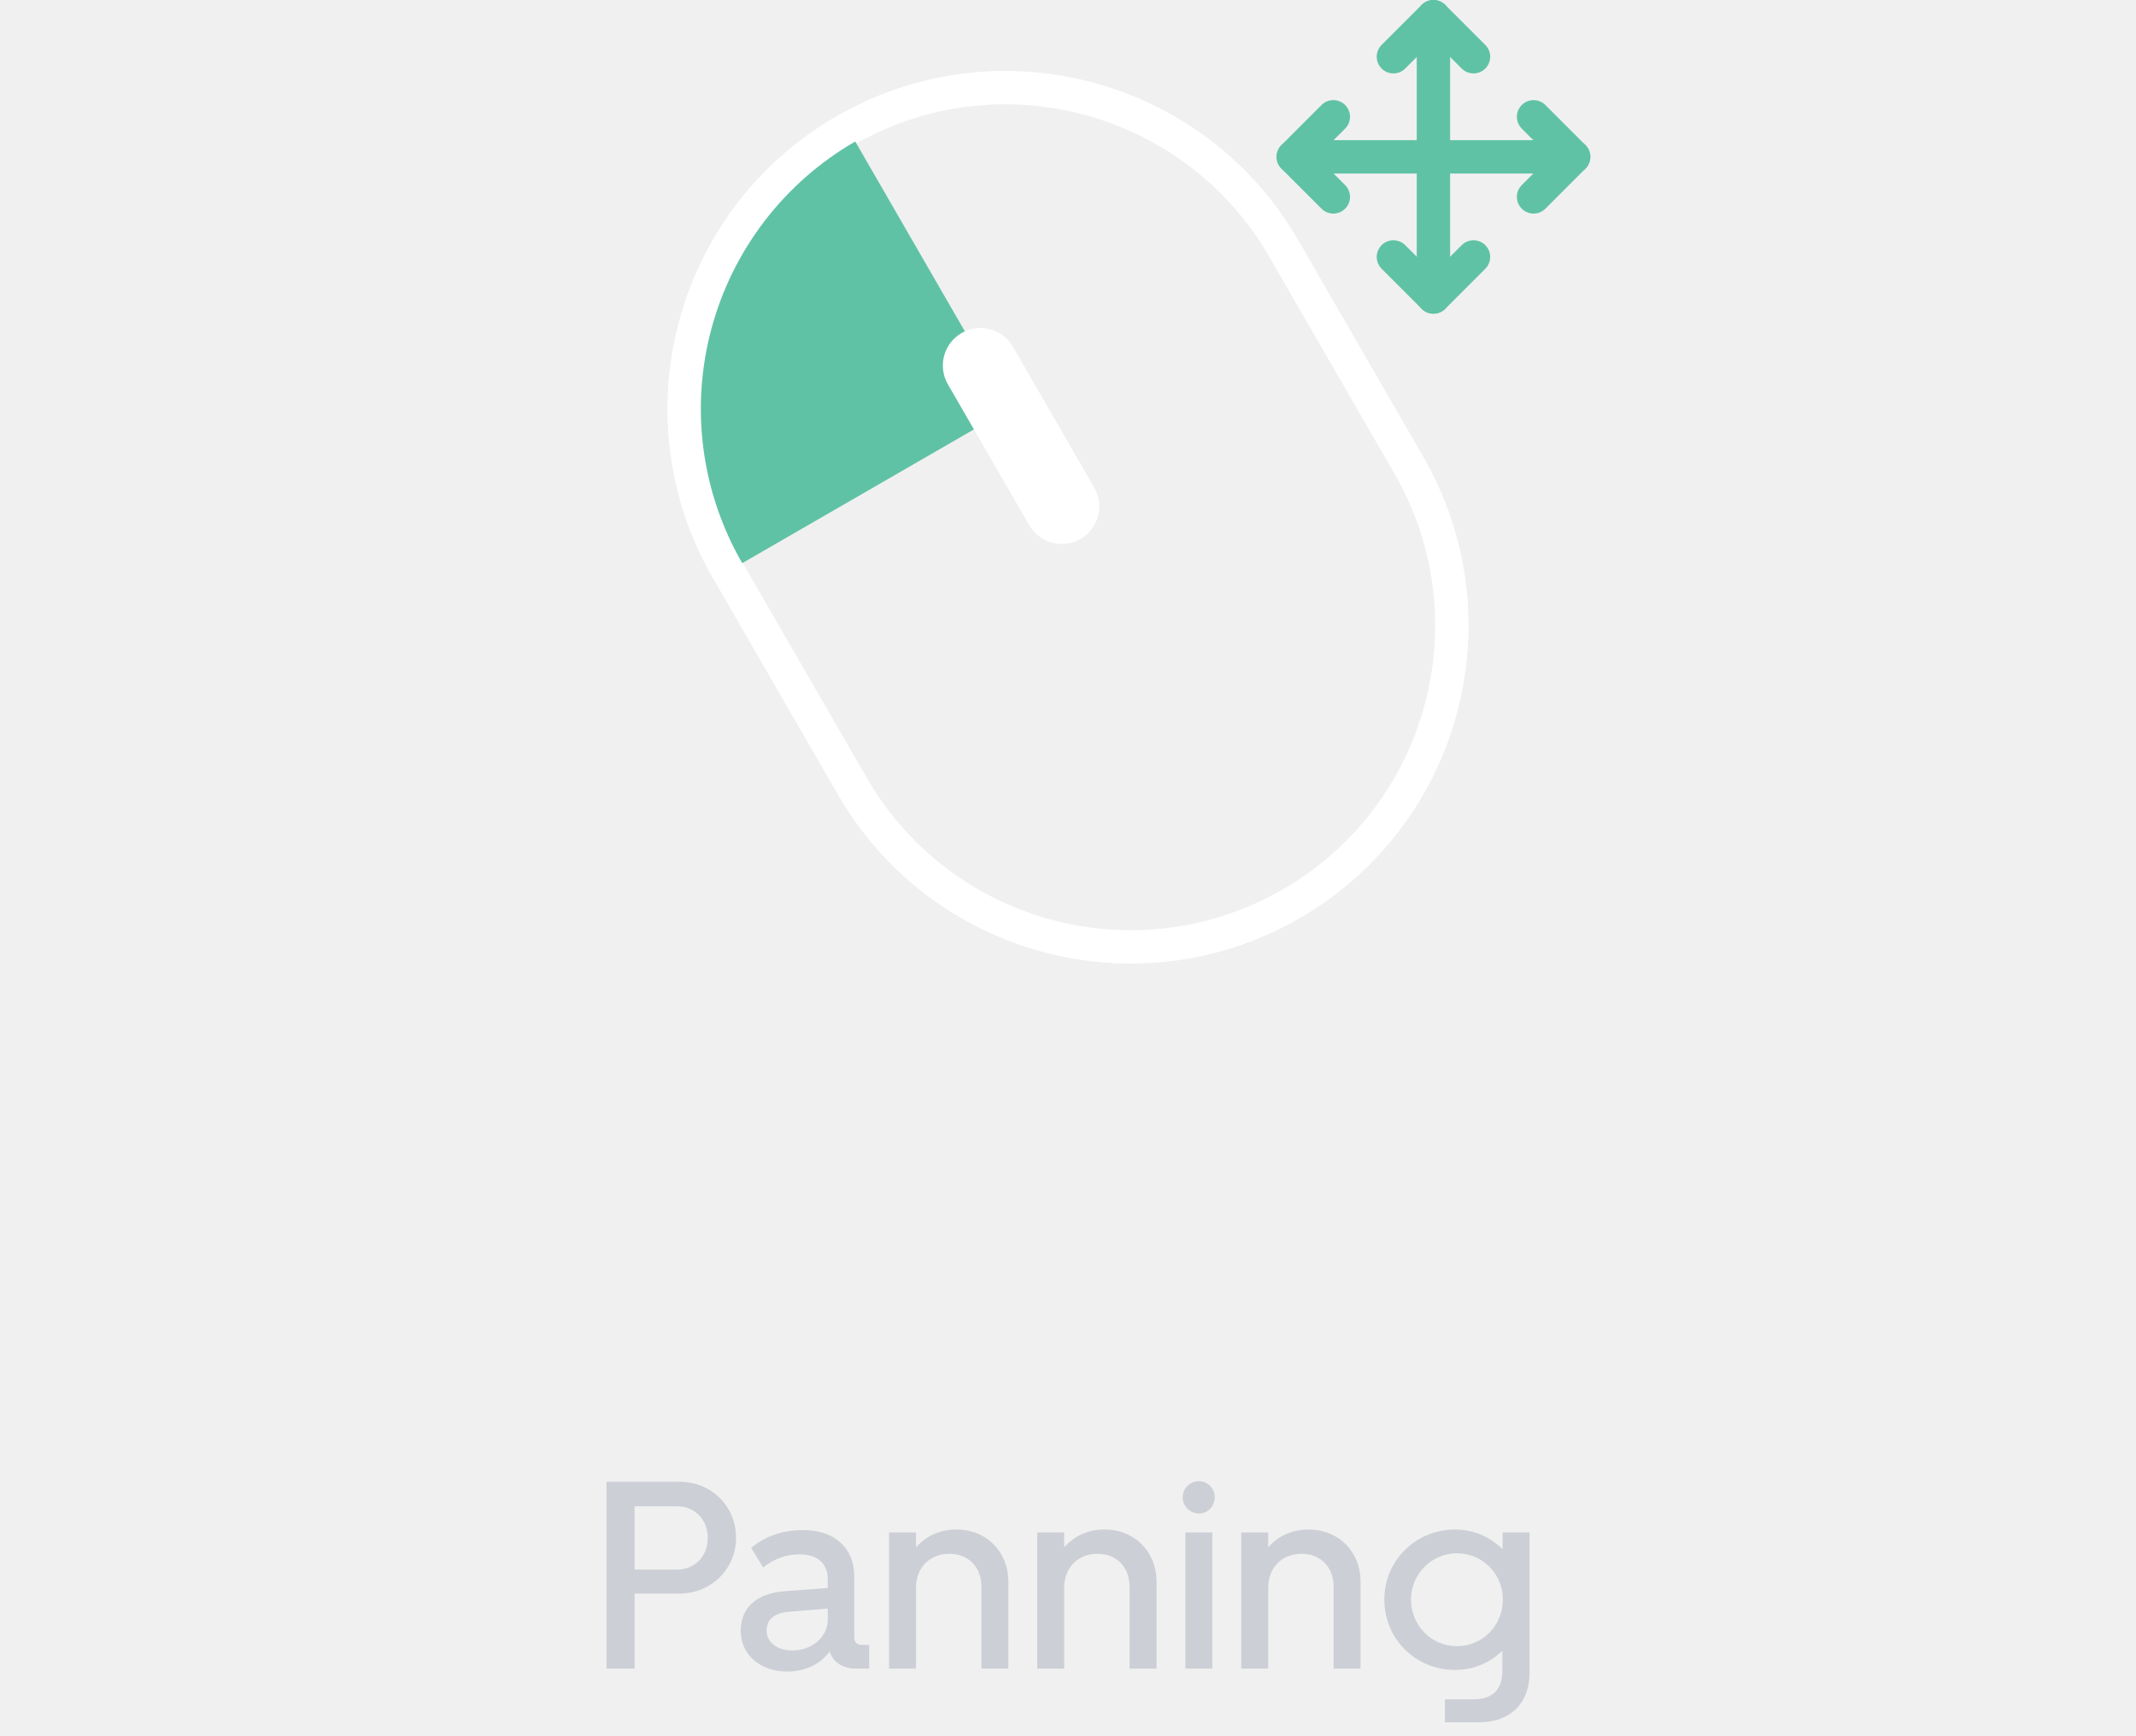
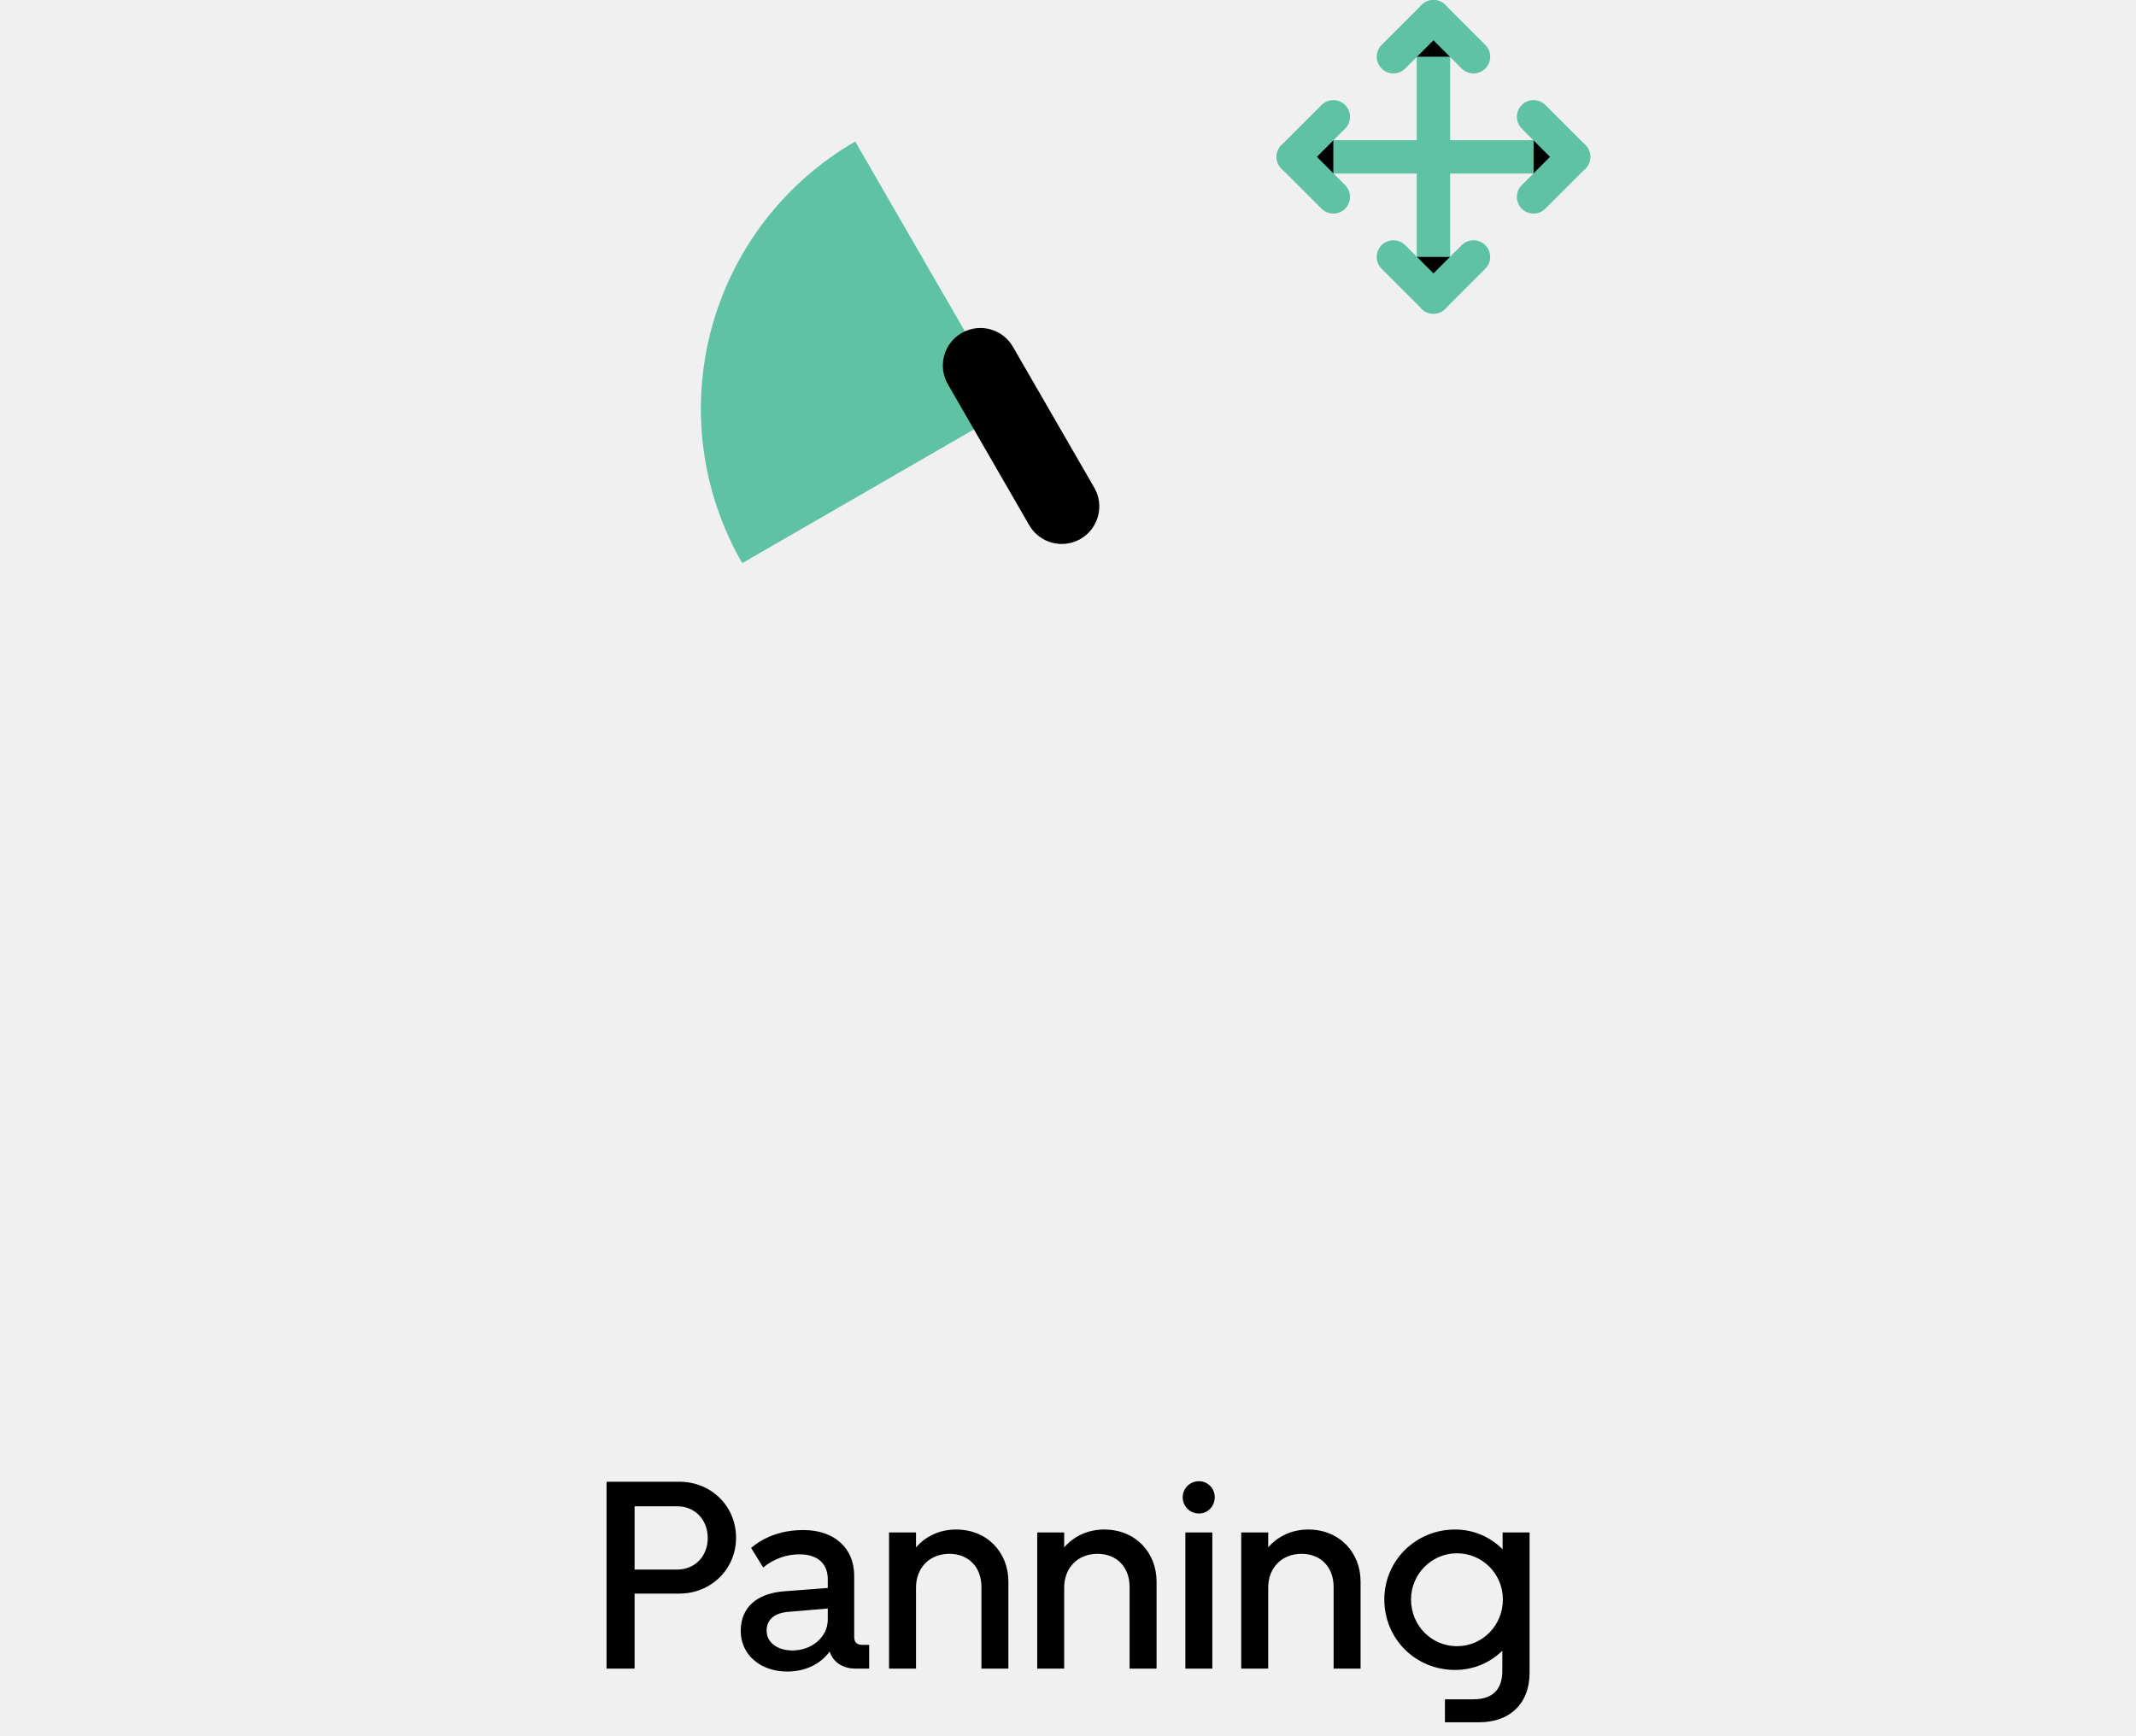
- <svg xmlns="http://www.w3.org/2000/svg" width="128" height="104" viewBox="0 0 128 104" fill="none">
-   <rect x="33.954" y="17.459" width="38.5" height="53.5" rx="19.25" transform="rotate(-30 33.9539 17.4588)" stroke="white" stroke-width="2" />
-   <path d="M51.25 8.479C49.146 9.693 47.302 11.311 45.823 13.238C44.344 15.165 43.259 17.365 42.63 19.712C42.002 22.059 41.841 24.506 42.158 26.915C42.475 29.323 43.264 31.646 44.478 33.75L60.5 24.5L51.25 8.479Z" fill="#60C2A4" />
-   <rect x="55.677" y="21.083" width="4.5" height="14.25" rx="2.25" transform="rotate(-30 55.6768 21.0832)" fill="white" />
+ <svg xmlns="http://www.w3.org/2000/svg" width="128" height="104" viewBox="0 0 128 104">
+   <rect x="33.954" y="17.459" width="38.5" height="53.5" rx="19.25" transform="rotate(-30 33.9539 17.4588)" stroke="" stroke-width="2" fill="transparent" />
+   <path d="M51.25 8.479C49.146 9.693 47.302 11.311 45.823 13.238C44.344 15.165 43.259 17.365 42.63 19.712C42.002 22.059 41.841 24.506 42.158 26.915C42.475 29.323 43.264 31.646 44.478 33.75L60.5 24.5L51.25 8.479Z" fill="#60C2A4" stroke="transparent" />
+   <rect x="55.677" y="21.083" width="4.5" height="14.25" rx="2.25" transform="rotate(-30 55.6768 21.0832)" fill="" />
  <path d="M85.899 1V17.8" stroke="#60C2A4" stroke-width="2" stroke-miterlimit="10" stroke-linecap="round" stroke-linejoin="round" />
  <path d="M83.5 3.4L85.9 1L88.3 3.4" stroke="#60C2A4" stroke-width="2" stroke-miterlimit="10" stroke-linecap="round" stroke-linejoin="round" />
  <path d="M83.5 15.399L85.9 17.799L88.3 15.399" stroke="#60C2A4" stroke-width="2" stroke-miterlimit="10" stroke-linecap="round" stroke-linejoin="round" />
  <path d="M94.3 9.399H77.5" stroke="#60C2A4" stroke-width="2" stroke-miterlimit="10" stroke-linecap="round" stroke-linejoin="round" />
  <path d="M91.899 7L94.299 9.4L91.899 11.8" stroke="#60C2A4" stroke-width="2" stroke-miterlimit="10" stroke-linecap="round" stroke-linejoin="round" />
  <path d="M79.9 7L77.5 9.4L79.9 11.8" stroke="#60C2A4" stroke-width="2" stroke-miterlimit="10" stroke-linecap="round" stroke-linejoin="round" />
-   <path d="M36.348 100H38.028V95.504H40.7C42.636 95.504 44.108 94.016 44.108 92.16C44.108 90.272 42.636 88.8 40.7 88.8H36.348V100ZM40.572 90.272C41.676 90.272 42.412 91.104 42.412 92.176C42.412 93.232 41.676 94.064 40.572 94.064H38.028V90.272H40.572ZM44.388 97.744C44.388 99.168 45.572 100.176 47.172 100.176C48.26 100.176 49.172 99.728 49.716 98.976C49.924 99.616 50.5 100 51.284 100H52.084V98.576H51.668C51.348 98.576 51.188 98.416 51.188 98.112V94.432C51.188 92.768 49.988 91.696 48.148 91.696C46.932 91.696 45.86 92.048 45.012 92.768L45.732 93.936C46.42 93.392 47.14 93.152 47.924 93.152C48.996 93.152 49.604 93.712 49.604 94.64V95.168L47.06 95.36C45.364 95.472 44.388 96.32 44.388 97.744ZM45.94 97.728C45.94 97.056 46.404 96.656 47.3 96.592L49.604 96.4V97.072C49.604 98.096 48.66 98.912 47.492 98.912C46.58 98.912 45.94 98.432 45.94 97.728ZM60.428 94.784C60.428 93.04 59.164 91.664 57.292 91.664C56.316 91.664 55.468 92.064 54.892 92.736V91.84H53.276V100H54.892V95.152C54.892 93.936 55.724 93.12 56.892 93.12C58.044 93.12 58.812 93.92 58.812 95.104V100H60.428V94.784ZM69.307 94.784C69.307 93.04 68.043 91.664 66.171 91.664C65.195 91.664 64.347 92.064 63.771 92.736V91.84H62.155V100H63.771V95.152C63.771 93.936 64.603 93.12 65.771 93.12C66.923 93.12 67.691 93.92 67.691 95.104V100H69.307V94.784ZM71.849 90.704C72.377 90.704 72.793 90.272 72.793 89.728C72.793 89.2 72.377 88.768 71.849 88.768C71.305 88.768 70.873 89.2 70.873 89.728C70.873 90.272 71.305 90.704 71.849 90.704ZM72.649 91.84H71.033V100H72.649V91.84ZM81.533 94.784C81.533 93.04 80.269 91.664 78.397 91.664C77.421 91.664 76.573 92.064 75.997 92.736V91.84H74.381V100H75.997V95.152C75.997 93.936 76.829 93.12 77.997 93.12C79.149 93.12 79.917 93.92 79.917 95.104V100H81.533V94.784ZM91.66 91.84H90.044V92.848C89.308 92.112 88.316 91.664 87.196 91.664C84.844 91.664 82.956 93.52 82.956 95.856C82.956 98.224 84.828 100.08 87.196 100.08C88.3 100.08 89.292 99.648 90.028 98.928V100.128C90.028 101.248 89.452 101.84 88.284 101.84H86.588V103.216H88.636C90.492 103.216 91.66 102.08 91.66 100.256V91.84ZM84.556 95.856C84.556 94.336 85.788 93.088 87.308 93.088C88.828 93.088 90.06 94.32 90.06 95.856C90.06 97.408 88.844 98.656 87.308 98.656C85.788 98.656 84.556 97.424 84.556 95.856Z" fill="#CDCFD6" />
+   <path d="M36.348 100H38.028V95.504H40.7C42.636 95.504 44.108 94.016 44.108 92.16C44.108 90.272 42.636 88.8 40.7 88.8H36.348V100ZM40.572 90.272C41.676 90.272 42.412 91.104 42.412 92.176C42.412 93.232 41.676 94.064 40.572 94.064H38.028V90.272H40.572ZM44.388 97.744C44.388 99.168 45.572 100.176 47.172 100.176C48.26 100.176 49.172 99.728 49.716 98.976C49.924 99.616 50.5 100 51.284 100H52.084V98.576H51.668C51.348 98.576 51.188 98.416 51.188 98.112V94.432C51.188 92.768 49.988 91.696 48.148 91.696C46.932 91.696 45.86 92.048 45.012 92.768L45.732 93.936C46.42 93.392 47.14 93.152 47.924 93.152C48.996 93.152 49.604 93.712 49.604 94.64V95.168L47.06 95.36C45.364 95.472 44.388 96.32 44.388 97.744ZM45.94 97.728C45.94 97.056 46.404 96.656 47.3 96.592L49.604 96.4V97.072C49.604 98.096 48.66 98.912 47.492 98.912C46.58 98.912 45.94 98.432 45.94 97.728ZM60.428 94.784C60.428 93.04 59.164 91.664 57.292 91.664C56.316 91.664 55.468 92.064 54.892 92.736V91.84H53.276V100H54.892V95.152C54.892 93.936 55.724 93.12 56.892 93.12C58.044 93.12 58.812 93.92 58.812 95.104V100H60.428V94.784ZM69.307 94.784C69.307 93.04 68.043 91.664 66.171 91.664C65.195 91.664 64.347 92.064 63.771 92.736V91.84H62.155V100H63.771V95.152C63.771 93.936 64.603 93.12 65.771 93.12C66.923 93.12 67.691 93.92 67.691 95.104V100H69.307V94.784ZM71.849 90.704C72.377 90.704 72.793 90.272 72.793 89.728C72.793 89.2 72.377 88.768 71.849 88.768C71.305 88.768 70.873 89.2 70.873 89.728C70.873 90.272 71.305 90.704 71.849 90.704ZM72.649 91.84H71.033V100H72.649V91.84ZM81.533 94.784C81.533 93.04 80.269 91.664 78.397 91.664C77.421 91.664 76.573 92.064 75.997 92.736V91.84H74.381V100H75.997V95.152C75.997 93.936 76.829 93.12 77.997 93.12C79.149 93.12 79.917 93.92 79.917 95.104V100H81.533V94.784ZM91.66 91.84H90.044V92.848C89.308 92.112 88.316 91.664 87.196 91.664C84.844 91.664 82.956 93.52 82.956 95.856C82.956 98.224 84.828 100.08 87.196 100.08C88.3 100.08 89.292 99.648 90.028 98.928V100.128C90.028 101.248 89.452 101.84 88.284 101.84H86.588V103.216H88.636C90.492 103.216 91.66 102.08 91.66 100.256V91.84ZM84.556 95.856C84.556 94.336 85.788 93.088 87.308 93.088C88.828 93.088 90.06 94.32 90.06 95.856C90.06 97.408 88.844 98.656 87.308 98.656C85.788 98.656 84.556 97.424 84.556 95.856Z" fill="" stroke="transparent" />
</svg>
